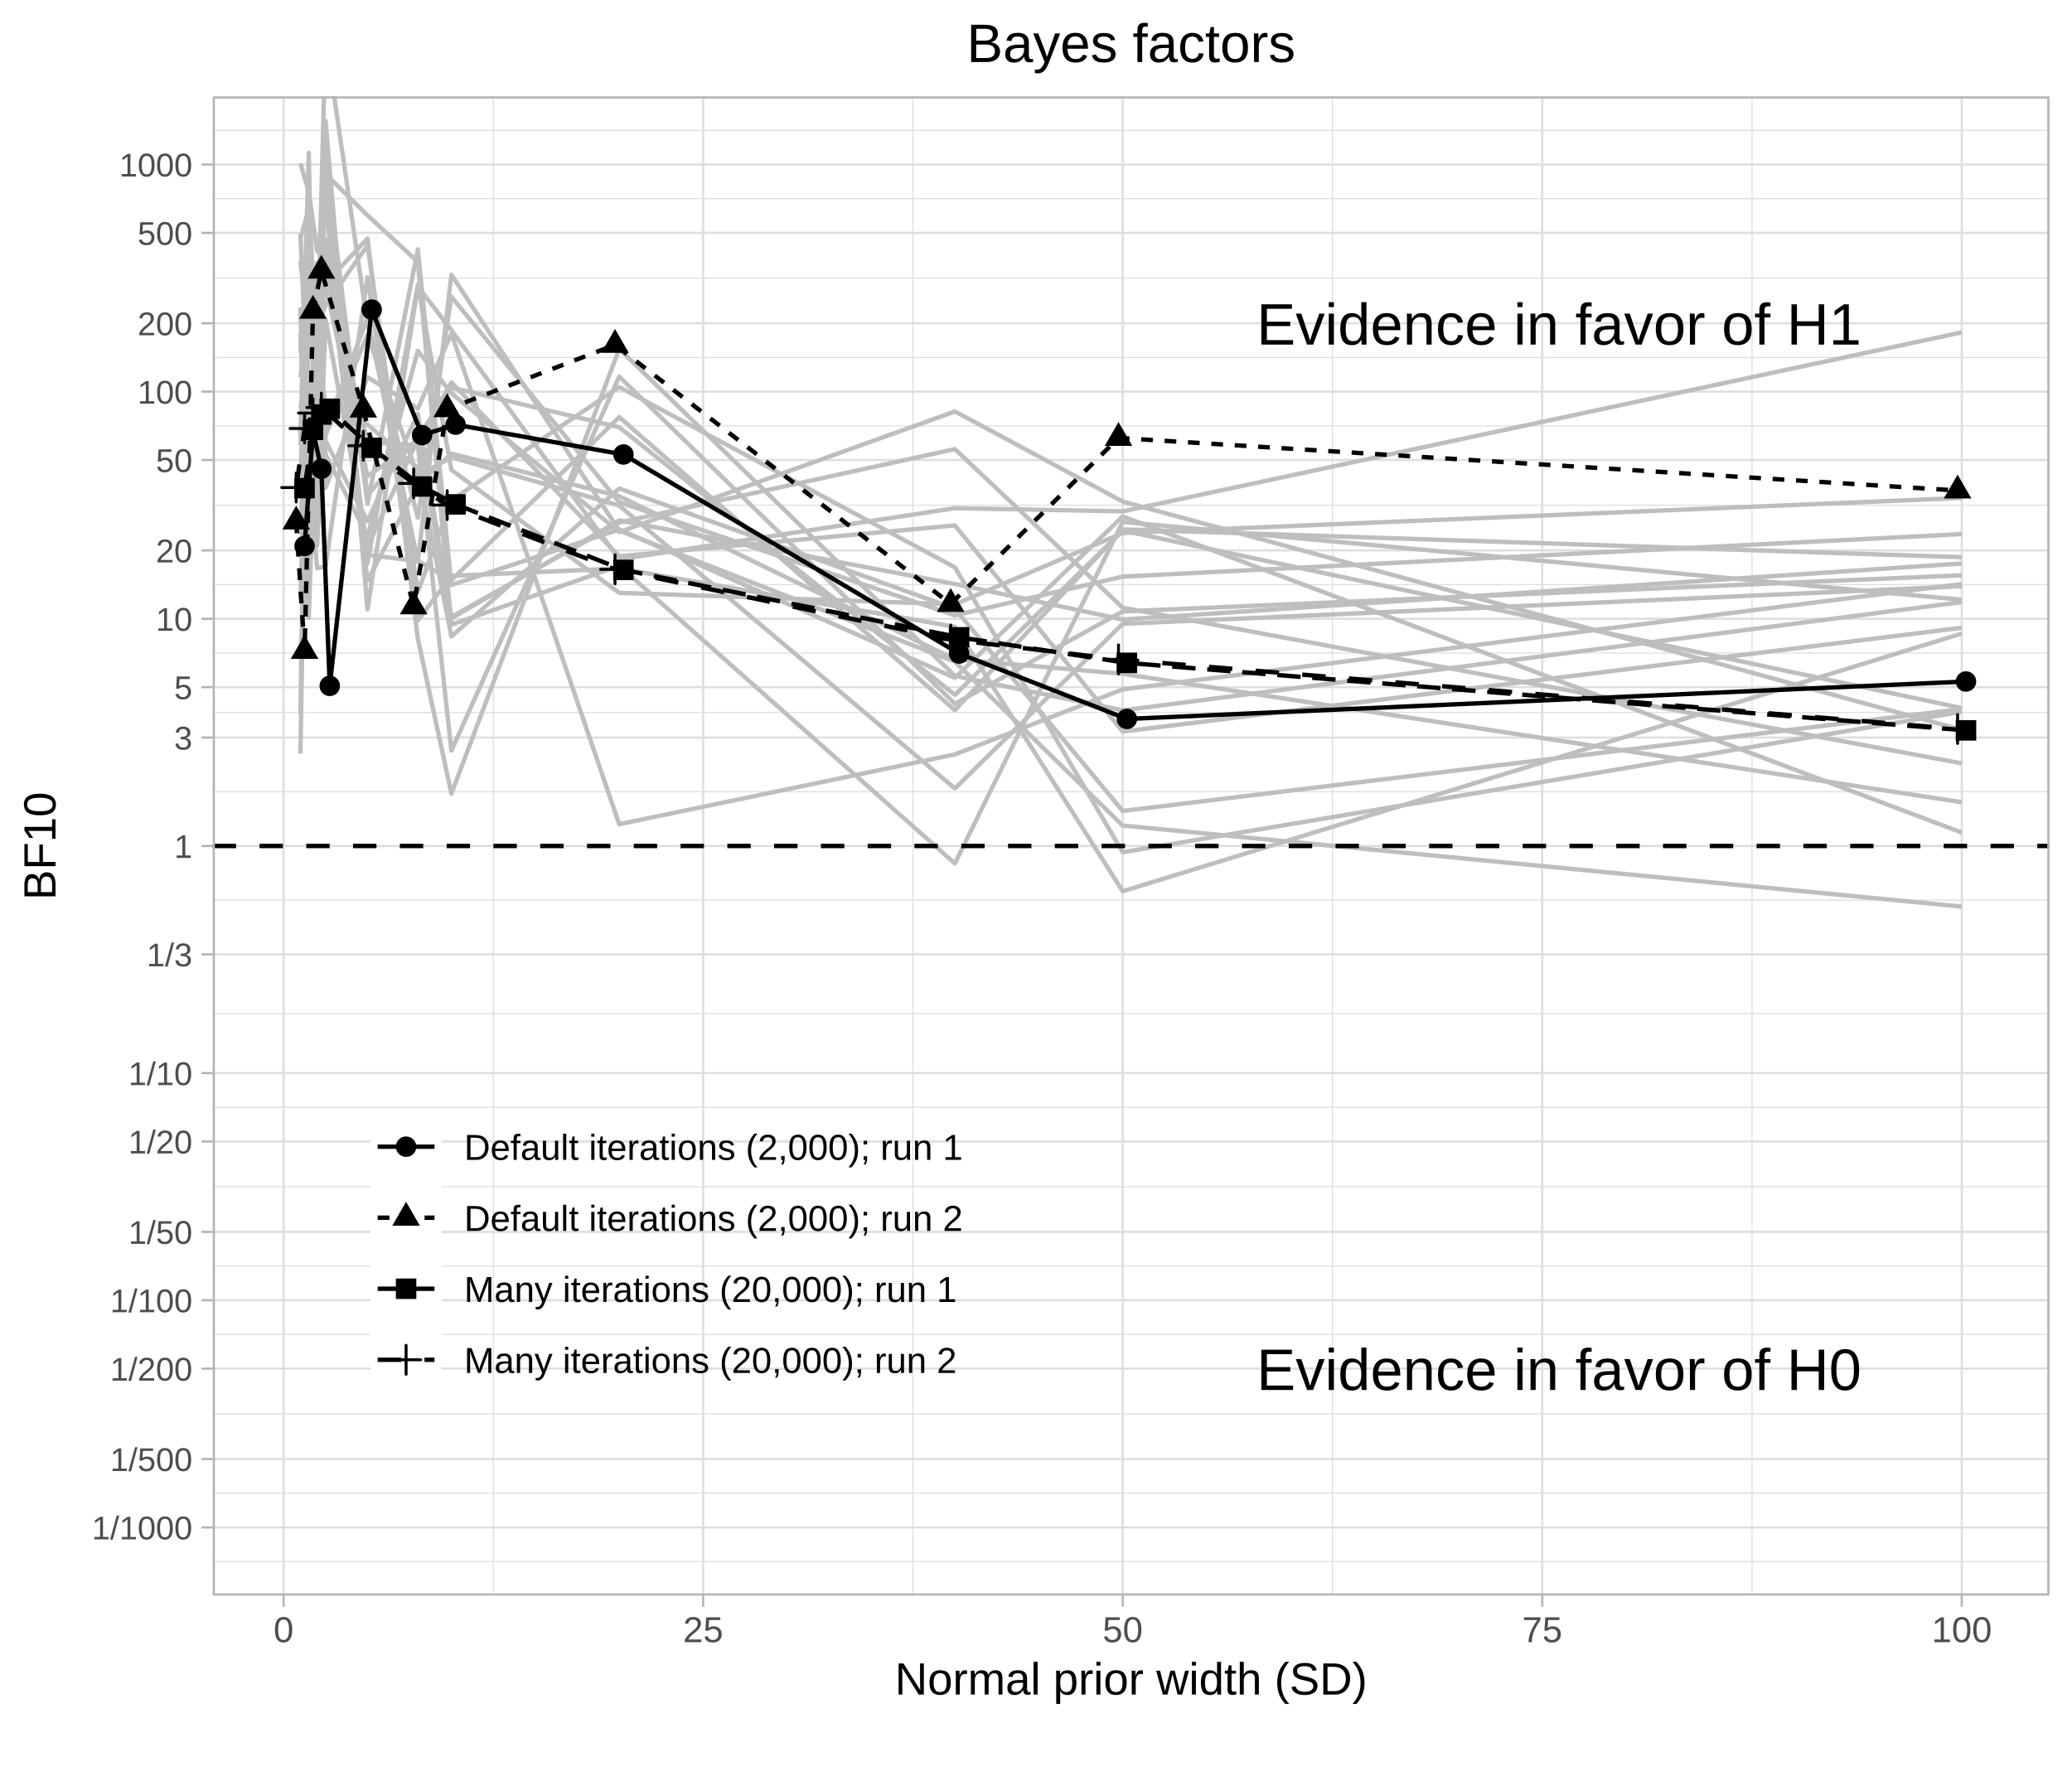
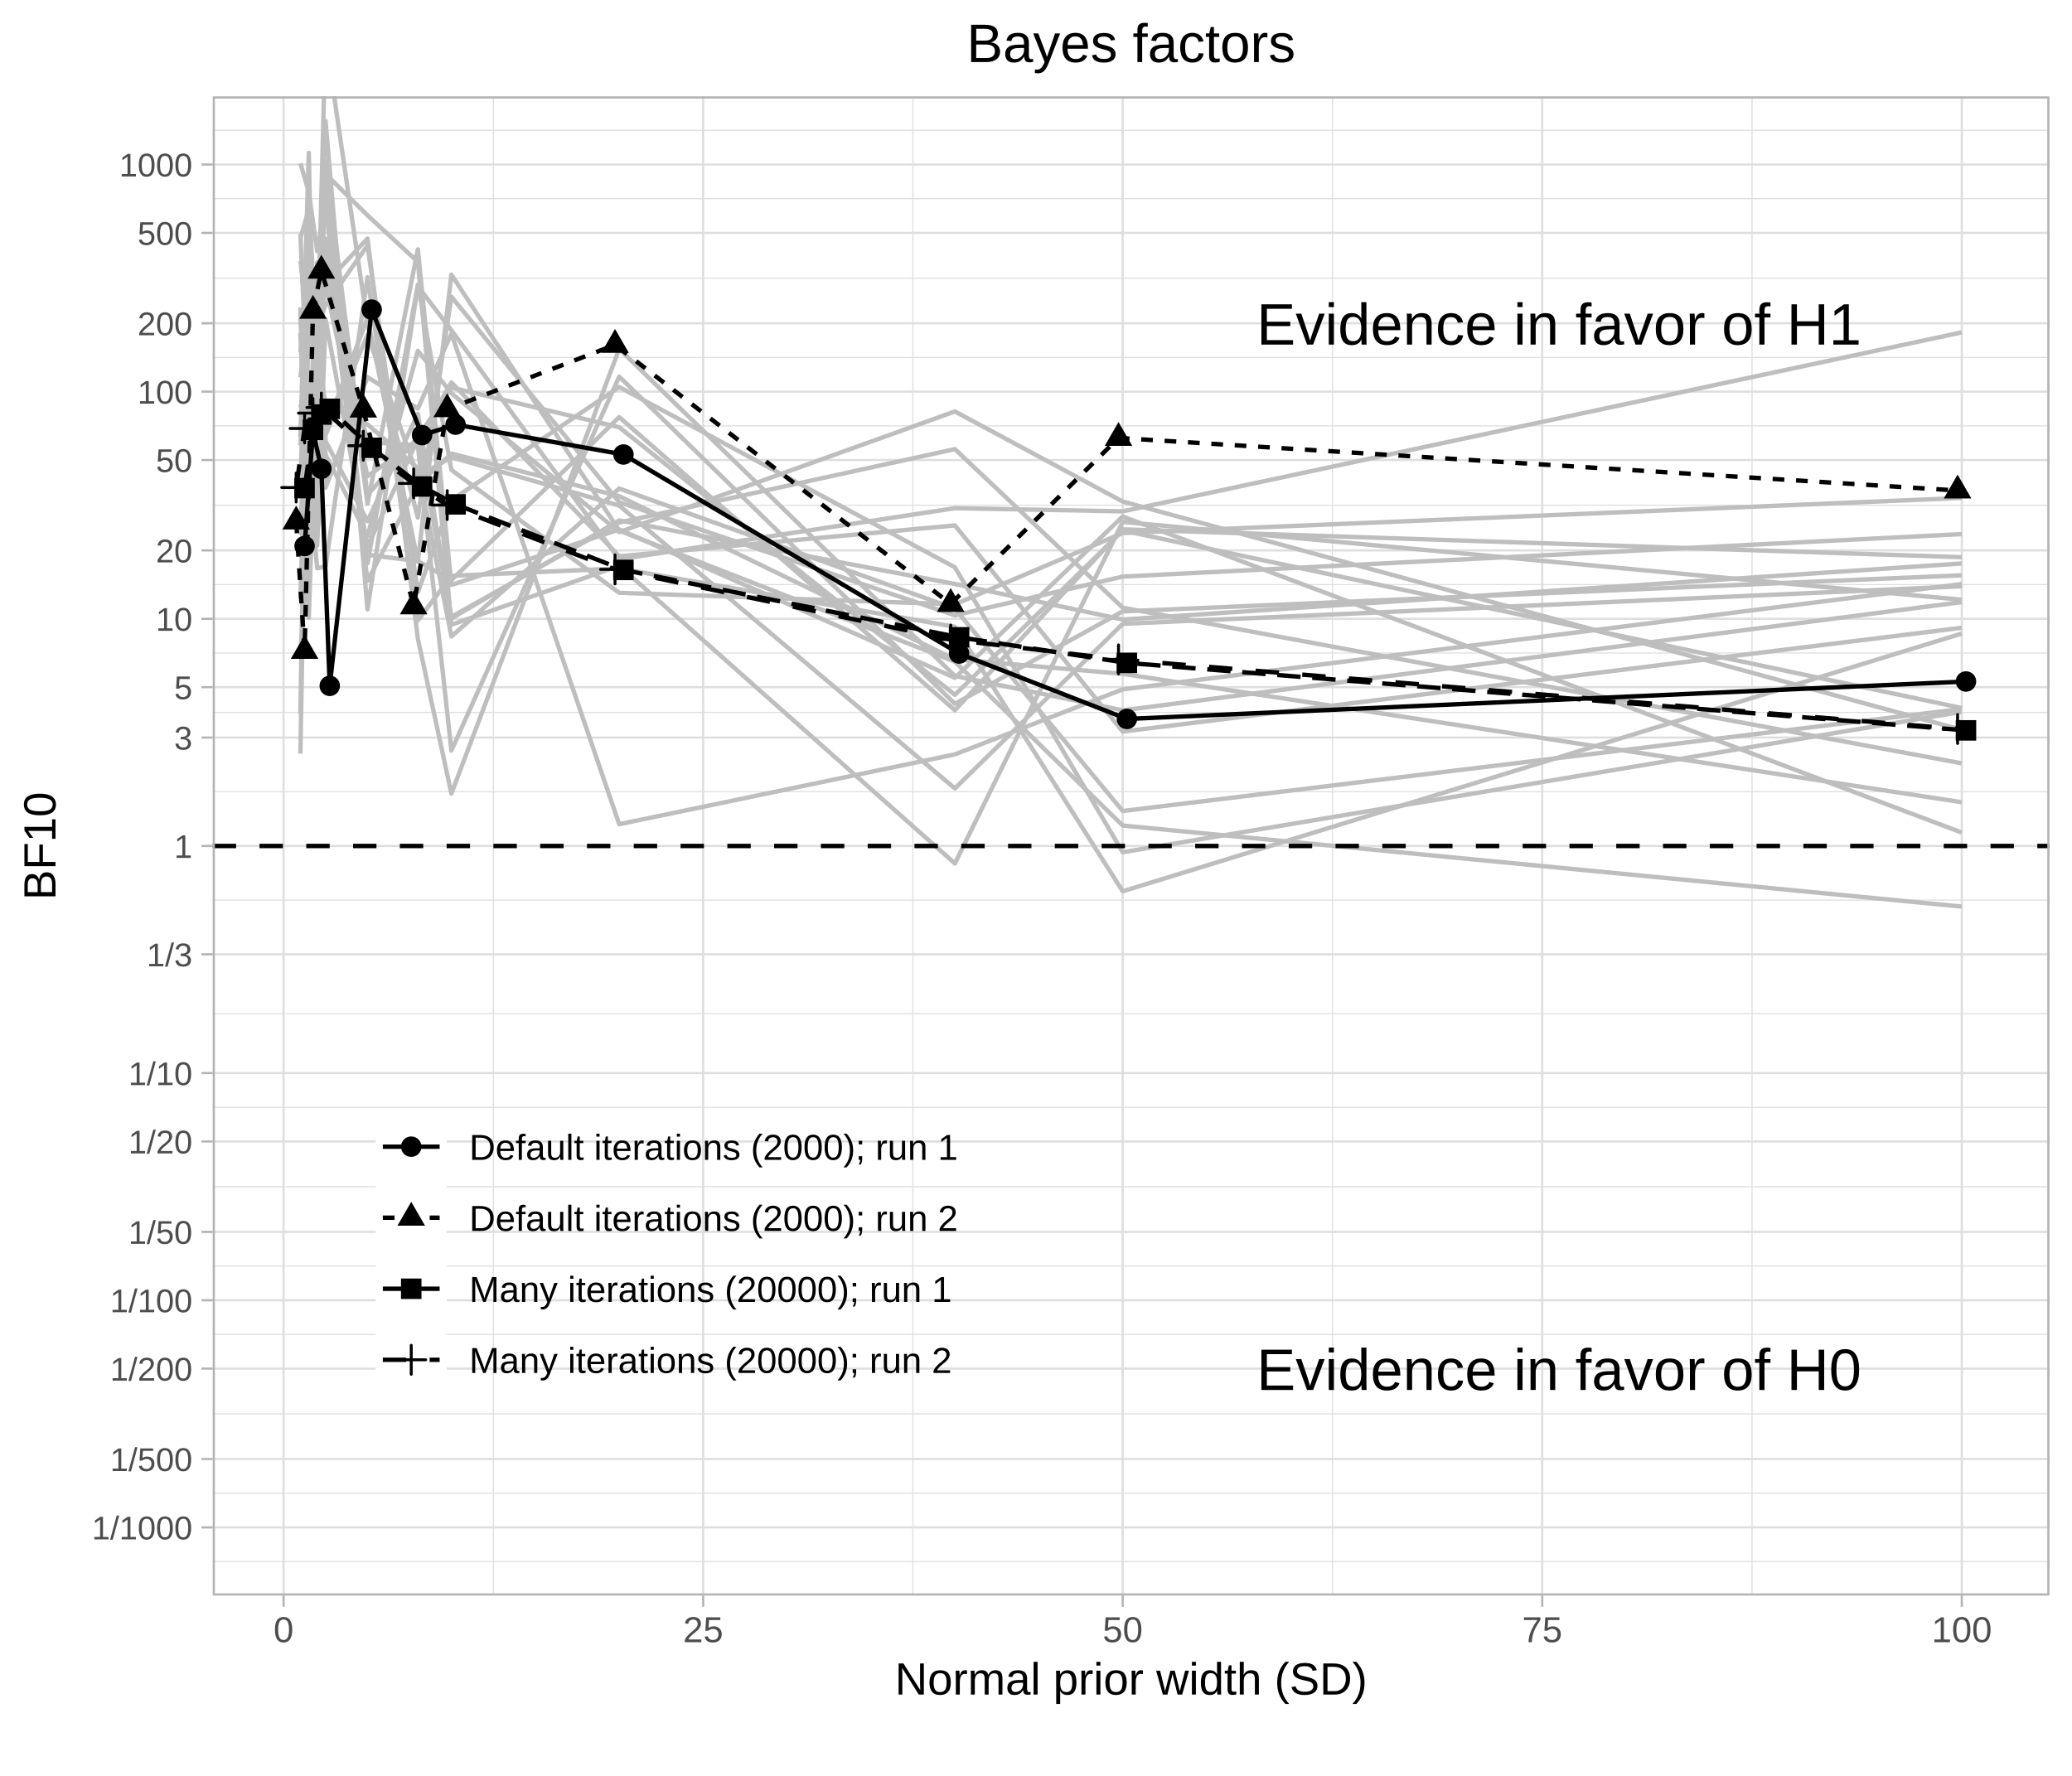
<svg xmlns="http://www.w3.org/2000/svg" class="svglite" width="504.00pt" height="432.00pt" viewBox="0 0 504.00 432.00">
  <defs>
    <style type="text/css">
    .svglite line, .svglite polyline, .svglite polygon, .svglite path, .svglite rect, .svglite circle {
      fill: none;
      stroke: #000000;
      stroke-linecap: round;
      stroke-linejoin: round;
      stroke-miterlimit: 10.00;
    }
  </style>
  </defs>
  <rect width="100%" height="100%" style="stroke: none; fill: #FFFFFF;" />
  <defs>
    <clipPath id="cpMC4wMHw1MDQuMDB8MC4wMHw0MzIuMDA=">
      <rect x="0.00" y="0.00" width="504.00" height="432.00" />
    </clipPath>
  </defs>
  <g clip-path="url(#cpMC4wMHw1MDQuMDB8MC4wMHw0MzIuMDA=)">
    <rect x="0.00" y="0.00" width="504.00" height="432.00" style="stroke-width: 1.07; stroke: #FFFFFF; fill: #FFFFFF;" />
  </g>
  <defs>
    <clipPath id="cpNTEuNzR8NDk4LjUyfDIzLjQ0fDM4OC4xMw==">
      <rect x="51.74" y="23.44" width="446.78" height="364.70" />
    </clipPath>
  </defs>
  <g clip-path="url(#cpNTEuNzR8NDk4LjUyfDIzLjQ0fDM4OC4xMw==)">
    <rect x="51.74" y="23.44" width="446.78" height="364.70" style="stroke-width: 1.07; stroke: none; fill: #FFFFFF;" />
    <polyline points="51.74,379.87 498.52,379.87 " style="stroke-width: 0.27; stroke: #DEDEDE; stroke-linecap: butt;" />
    <polyline points="51.74,363.24 498.52,363.24 " style="stroke-width: 0.27; stroke: #DEDEDE; stroke-linecap: butt;" />
    <polyline points="51.74,343.93 498.52,343.93 " style="stroke-width: 0.27; stroke: #DEDEDE; stroke-linecap: butt;" />
    <polyline points="51.74,324.62 498.52,324.62 " style="stroke-width: 0.27; stroke: #DEDEDE; stroke-linecap: butt;" />
    <polyline points="51.74,307.98 498.52,307.98 " style="stroke-width: 0.27; stroke: #DEDEDE; stroke-linecap: butt;" />
    <polyline points="51.74,288.67 498.52,288.67 " style="stroke-width: 0.27; stroke: #DEDEDE; stroke-linecap: butt;" />
    <polyline points="51.74,269.36 498.52,269.36 " style="stroke-width: 0.27; stroke: #DEDEDE; stroke-linecap: butt;" />
    <polyline points="51.74,246.60 498.52,246.60 " style="stroke-width: 0.27; stroke: #DEDEDE; stroke-linecap: butt;" />
    <polyline points="51.74,218.97 498.52,218.97 " style="stroke-width: 0.27; stroke: #DEDEDE; stroke-linecap: butt;" />
    <polyline points="51.74,192.60 498.52,192.60 " style="stroke-width: 0.27; stroke: #DEDEDE; stroke-linecap: butt;" />
    <polyline points="51.74,173.29 498.52,173.29 " style="stroke-width: 0.27; stroke: #DEDEDE; stroke-linecap: butt;" />
    <polyline points="51.74,158.85 498.52,158.85 " style="stroke-width: 0.27; stroke: #DEDEDE; stroke-linecap: butt;" />
    <polyline points="51.74,142.21 498.52,142.21 " style="stroke-width: 0.27; stroke: #DEDEDE; stroke-linecap: butt;" />
    <polyline points="51.74,122.90 498.52,122.90 " style="stroke-width: 0.27; stroke: #DEDEDE; stroke-linecap: butt;" />
    <polyline points="51.74,103.59 498.52,103.59 " style="stroke-width: 0.27; stroke: #DEDEDE; stroke-linecap: butt;" />
    <polyline points="51.74,86.96 498.52,86.96 " style="stroke-width: 0.27; stroke: #DEDEDE; stroke-linecap: butt;" />
    <polyline points="51.74,67.64 498.52,67.64 " style="stroke-width: 0.27; stroke: #DEDEDE; stroke-linecap: butt;" />
    <polyline points="51.74,48.33 498.52,48.33 " style="stroke-width: 0.27; stroke: #DEDEDE; stroke-linecap: butt;" />
    <polyline points="51.74,31.70 498.52,31.70 " style="stroke-width: 0.27; stroke: #DEDEDE; stroke-linecap: butt;" />
    <polyline points="120.01,388.13 120.01,23.44 " style="stroke-width: 0.27; stroke: #DEDEDE; stroke-linecap: butt;" />
    <polyline points="222.06,388.13 222.06,23.44 " style="stroke-width: 0.27; stroke: #DEDEDE; stroke-linecap: butt;" />
    <polyline points="324.11,388.13 324.11,23.44 " style="stroke-width: 0.27; stroke: #DEDEDE; stroke-linecap: butt;" />
    <polyline points="426.17,388.13 426.17,23.44 " style="stroke-width: 0.27; stroke: #DEDEDE; stroke-linecap: butt;" />
    <polyline points="51.74,371.56 498.52,371.56 " style="stroke-width: 0.53; stroke: #DEDEDE; stroke-linecap: butt;" />
    <polyline points="51.74,354.92 498.52,354.92 " style="stroke-width: 0.53; stroke: #DEDEDE; stroke-linecap: butt;" />
    <polyline points="51.74,332.93 498.52,332.93 " style="stroke-width: 0.53; stroke: #DEDEDE; stroke-linecap: butt;" />
    <polyline points="51.74,316.30 498.52,316.30 " style="stroke-width: 0.53; stroke: #DEDEDE; stroke-linecap: butt;" />
    <polyline points="51.74,299.67 498.52,299.67 " style="stroke-width: 0.53; stroke: #DEDEDE; stroke-linecap: butt;" />
    <polyline points="51.74,277.68 498.52,277.68 " style="stroke-width: 0.53; stroke: #DEDEDE; stroke-linecap: butt;" />
    <polyline points="51.74,261.04 498.52,261.04 " style="stroke-width: 0.53; stroke: #DEDEDE; stroke-linecap: butt;" />
    <polyline points="51.74,232.15 498.52,232.15 " style="stroke-width: 0.53; stroke: #DEDEDE; stroke-linecap: butt;" />
    <polyline points="51.74,205.79 498.52,205.79 " style="stroke-width: 0.53; stroke: #DEDEDE; stroke-linecap: butt;" />
    <polyline points="51.74,179.42 498.52,179.42 " style="stroke-width: 0.53; stroke: #DEDEDE; stroke-linecap: butt;" />
    <polyline points="51.74,167.16 498.52,167.16 " style="stroke-width: 0.53; stroke: #DEDEDE; stroke-linecap: butt;" />
    <polyline points="51.74,150.53 498.52,150.53 " style="stroke-width: 0.53; stroke: #DEDEDE; stroke-linecap: butt;" />
    <polyline points="51.74,133.89 498.52,133.89 " style="stroke-width: 0.53; stroke: #DEDEDE; stroke-linecap: butt;" />
    <polyline points="51.74,111.91 498.52,111.91 " style="stroke-width: 0.53; stroke: #DEDEDE; stroke-linecap: butt;" />
    <polyline points="51.74,95.27 498.52,95.27 " style="stroke-width: 0.53; stroke: #DEDEDE; stroke-linecap: butt;" />
    <polyline points="51.74,78.64 498.52,78.64 " style="stroke-width: 0.53; stroke: #DEDEDE; stroke-linecap: butt;" />
    <polyline points="51.74,56.65 498.52,56.65 " style="stroke-width: 0.53; stroke: #DEDEDE; stroke-linecap: butt;" />
    <polyline points="51.74,40.02 498.52,40.02 " style="stroke-width: 0.53; stroke: #DEDEDE; stroke-linecap: butt;" />
    <polyline points="68.98,388.13 68.98,23.44 " style="stroke-width: 0.53; stroke: #DEDEDE; stroke-linecap: butt;" />
    <polyline points="171.04,388.13 171.04,23.44 " style="stroke-width: 0.53; stroke: #DEDEDE; stroke-linecap: butt;" />
    <polyline points="273.09,388.13 273.09,23.44 " style="stroke-width: 0.53; stroke: #DEDEDE; stroke-linecap: butt;" />
    <polyline points="375.14,388.13 375.14,23.44 " style="stroke-width: 0.53; stroke: #DEDEDE; stroke-linecap: butt;" />
    <polyline points="477.19,388.13 477.19,23.44 " style="stroke-width: 0.53; stroke: #DEDEDE; stroke-linecap: butt;" />
    <polyline points="73.07,57.96 75.11,50.93 77.15,89.68 79.19,65.16 89.39,107.55 101.64,108.34 109.80,182.59 150.62,91.62 232.27,171.20 273.09,148.73 477.19,139.94 " style="stroke-width: 1.07; stroke: #BEBEBE; stroke-linecap: butt;" />
    <polyline points="73.07,158.66 75.11,131.28 77.15,104.22 79.19,58.07 89.39,141.27 101.64,117.91 109.80,110.35 150.62,120.70 232.27,160.37 273.09,163.92 477.19,195.15 " style="stroke-width: 1.07; stroke: #BEBEBE; stroke-linecap: butt;" />
    <polyline points="73.07,74.79 75.11,150.24 77.15,90.43 79.19,105.80 89.39,81.47 101.64,115.88 109.80,111.23 150.62,122.99 232.27,191.79 273.09,151.75 477.19,142.61 " style="stroke-width: 1.07; stroke: #BEBEBE; stroke-linecap: butt;" />
    <polyline points="73.07,39.72 75.11,46.72 77.15,61.11 79.19,50.07 89.39,137.02 101.64,69.22 109.80,114.32 150.62,144.21 232.27,147.01 273.09,129.67 477.19,121.13 " style="stroke-width: 1.07; stroke: #BEBEBE; stroke-linecap: butt;" />
    <polyline points="73.07,77.66 75.11,93.03 77.15,105.63 79.19,39.03 89.39,120.42 101.64,106.39 109.80,94.28 150.62,103.94 232.27,169.02 273.09,129.06 477.19,172.24 " style="stroke-width: 1.07; stroke: #BEBEBE; stroke-linecap: butt;" />
    <polyline points="73.07,91.79 75.11,76.65 77.15,84.31 79.19,68.91 89.39,58.03 101.64,155.37 109.80,193.06 150.62,84.89 232.27,164.43 273.09,172.80 477.19,146.46 " style="stroke-width: 1.07; stroke: #BEBEBE; stroke-linecap: butt;" />
    <polyline points="73.07,118.96 75.11,46.10 77.15,130.55 79.19,104.37 89.39,77.36 101.64,136.65 109.80,66.83 150.62,129.07 232.27,160.97 273.09,200.82 477.19,220.54 " style="stroke-width: 1.07; stroke: #BEBEBE; stroke-linecap: butt;" />
    <polyline points="73.07,56.91 75.11,103.31 77.15,85.09 79.19,98.36 89.39,103.25 101.64,113.89 109.80,154.82 150.62,118.83 232.27,148.06 273.09,197.28 477.19,172.46 " style="stroke-width: 1.07; stroke: #BEBEBE; stroke-linecap: butt;" />
    <polyline points="73.07,120.88 75.11,109.69 77.15,64.96 79.19,107.30 89.39,126.76 101.64,100.67 109.80,150.42 150.62,126.60 232.27,142.06 273.09,150.71 477.19,137.07 " style="stroke-width: 1.07; stroke: #BEBEBE; stroke-linecap: butt;" />
    <polyline points="73.07,108.36 75.11,77.53 77.15,78.01 79.19,118.65 89.39,91.75 101.64,99.37 109.80,81.17 150.62,200.50 232.27,183.51 273.09,167.69 477.19,142.06 " style="stroke-width: 1.07; stroke: #BEBEBE; stroke-linecap: butt;" />
    <polyline points="73.07,85.80 75.11,63.12 77.15,80.67 79.19,46.79 89.39,122.53 101.64,60.65 109.80,142.29 150.62,128.80 232.27,164.88 273.09,125.64 477.19,202.53 " style="stroke-width: 1.07; stroke: #BEBEBE; stroke-linecap: butt;" />
    <polyline points="73.07,98.38 75.11,107.67 77.15,74.56 79.19,110.60 89.39,130.41 101.64,85.34 109.80,95.66 150.62,129.43 232.27,100.09 273.09,122.01 477.19,177.54 " style="stroke-width: 1.07; stroke: #BEBEBE; stroke-linecap: butt;" />
    <polyline points="73.07,63.50 75.11,80.98 77.15,78.15 79.19,59.98 89.39,134.98 101.64,136.49 109.80,141.12 150.62,101.47 232.27,172.77 273.09,128.76 477.19,135.54 " style="stroke-width: 1.07; stroke: #BEBEBE; stroke-linecap: butt;" />
    <polyline points="73.07,173.66 75.11,48.97 77.15,85.69 79.19,9.14 89.39,78.91 101.64,125.91 109.80,72.18 150.62,122.16 232.27,149.68 273.09,140.26 477.19,129.92 " style="stroke-width: 1.07; stroke: #BEBEBE; stroke-linecap: butt;" />
    <polyline points="73.07,81.01 75.11,132.85 77.15,63.86 79.19,69.47 89.39,115.83 101.64,107.32 109.80,93.04 150.62,135.31 232.27,127.81 273.09,177.96 477.19,152.71 " style="stroke-width: 1.07; stroke: #BEBEBE; stroke-linecap: butt;" />
    <polyline points="73.07,130.05 75.11,78.04 77.15,83.44 79.19,42.32 89.39,52.38 101.64,63.70 109.80,151.97 150.62,137.63 232.27,210.05 273.09,126.96 477.19,145.90 " style="stroke-width: 1.07; stroke: #BEBEBE; stroke-linecap: butt;" />
    <polyline points="73.07,183.34 75.11,69.58 77.15,79.08 79.19,29.43 89.39,148.22 101.64,69.66 109.80,80.33 150.62,136.05 232.27,123.62 273.09,124.39 477.19,80.85 " style="stroke-width: 1.07; stroke: #BEBEBE; stroke-linecap: butt;" />
    <polyline points="73.07,145.57 75.11,78.67 77.15,79.93 79.19,74.18 89.39,59.71 101.64,144.03 109.80,121.68 150.62,94.15 232.27,138.00 273.09,207.31 477.19,173.14 " style="stroke-width: 1.07; stroke: #BEBEBE; stroke-linecap: butt;" />
    <polyline points="73.07,106.33 75.11,37.19 77.15,132.73 79.19,77.69 89.39,132.90 101.64,106.90 109.80,150.06 150.62,127.10 232.27,109.25 273.09,147.83 477.19,185.69 " style="stroke-width: 1.07; stroke: #BEBEBE; stroke-linecap: butt;" />
    <polyline points="73.07,104.13 75.11,115.93 77.15,138.23 79.19,137.78 89.39,67.45 101.64,150.92 109.80,140.08 150.62,138.28 232.27,152.47 273.09,216.81 477.19,154.11 " style="stroke-width: 1.07; stroke: #BEBEBE; stroke-linecap: butt;" />
    <polygon points="71.60,121.23 76.57,121.23 76.57,116.26 71.60,116.26 " style="stroke-width: 0.71; stroke: none; fill: #000000;" />
    <polygon points="73.64,107.06 78.62,107.06 78.62,102.08 73.64,102.08 " style="stroke-width: 0.71; stroke: none; fill: #000000;" />
    <polygon points="75.68,103.33 80.66,103.33 80.66,98.35 75.68,98.35 " style="stroke-width: 0.71; stroke: none; fill: #000000;" />
    <polygon points="77.72,101.94 82.70,101.94 82.70,96.96 77.72,96.96 " style="stroke-width: 0.71; stroke: none; fill: #000000;" />
    <polygon points="87.93,111.42 92.90,111.42 92.90,106.45 87.93,106.45 " style="stroke-width: 0.71; stroke: none; fill: #000000;" />
    <polygon points="100.17,120.83 105.15,120.83 105.15,115.86 100.17,115.86 " style="stroke-width: 0.71; stroke: none; fill: #000000;" />
    <polygon points="108.34,125.18 113.31,125.18 113.31,120.21 108.34,120.21 " style="stroke-width: 0.71; stroke: none; fill: #000000;" />
    <polygon points="149.16,141.13 154.13,141.13 154.13,136.15 149.16,136.15 " style="stroke-width: 0.71; stroke: none; fill: #000000;" />
    <polygon points="230.80,157.52 235.78,157.52 235.78,152.54 230.80,152.54 " style="stroke-width: 0.71; stroke: none; fill: #000000;" />
    <polygon points="271.62,163.74 276.60,163.74 276.60,158.76 271.62,158.76 " style="stroke-width: 0.71; stroke: none; fill: #000000;" />
    <polygon points="475.72,180.16 480.70,180.16 480.70,175.18 475.72,175.18 " style="stroke-width: 0.71; stroke: none; fill: #000000;" />
    <line x1="68.53" y1="118.60" x2="75.56" y2="118.60" style="stroke-width: 0.71;" />
    <line x1="72.04" y1="122.12" x2="72.04" y2="115.08" style="stroke-width: 0.71;" />
    <line x1="70.57" y1="104.23" x2="77.60" y2="104.23" style="stroke-width: 0.71;" />
    <line x1="74.09" y1="107.75" x2="74.09" y2="100.71" style="stroke-width: 0.71;" />
    <line x1="72.61" y1="100.49" x2="79.65" y2="100.49" style="stroke-width: 0.71;" />
    <line x1="76.13" y1="104.01" x2="76.13" y2="96.97" style="stroke-width: 0.71;" />
    <line x1="74.65" y1="99.13" x2="81.69" y2="99.13" style="stroke-width: 0.71;" />
    <line x1="78.17" y1="102.65" x2="78.17" y2="95.61" style="stroke-width: 0.71;" />
    <line x1="84.85" y1="108.43" x2="91.89" y2="108.43" style="stroke-width: 0.71;" />
    <line x1="88.37" y1="111.95" x2="88.37" y2="104.91" style="stroke-width: 0.71;" />
    <line x1="97.10" y1="117.59" x2="104.14" y2="117.59" style="stroke-width: 0.71;" />
    <line x1="100.62" y1="121.11" x2="100.62" y2="114.07" style="stroke-width: 0.71;" />
    <line x1="105.26" y1="122.86" x2="112.30" y2="122.86" style="stroke-width: 0.71;" />
    <line x1="108.78" y1="126.38" x2="108.78" y2="119.35" style="stroke-width: 0.71;" />
    <line x1="146.09" y1="138.51" x2="153.12" y2="138.51" style="stroke-width: 0.71;" />
    <line x1="149.60" y1="142.03" x2="149.60" y2="134.99" style="stroke-width: 0.71;" />
    <line x1="227.73" y1="155.57" x2="234.76" y2="155.57" style="stroke-width: 0.71;" />
    <line x1="231.25" y1="159.09" x2="231.25" y2="152.05" style="stroke-width: 0.71;" />
    <line x1="268.55" y1="160.40" x2="275.59" y2="160.40" style="stroke-width: 0.71;" />
    <line x1="272.07" y1="163.92" x2="272.07" y2="156.88" style="stroke-width: 0.71;" />
    <line x1="472.65" y1="177.33" x2="479.69" y2="177.33" style="stroke-width: 0.71;" />
    <line x1="476.17" y1="180.85" x2="476.17" y2="173.81" style="stroke-width: 0.71;" />
    <circle cx="74.09" cy="132.83" r="2.49" style="stroke-width: 0.71; stroke: none; fill: #000000;" />
    <circle cx="76.13" cy="104.87" r="2.49" style="stroke-width: 0.71; stroke: none; fill: #000000;" />
    <circle cx="78.17" cy="114.04" r="2.49" style="stroke-width: 0.71; stroke: none; fill: #000000;" />
    <circle cx="80.21" cy="166.84" r="2.49" style="stroke-width: 0.71; stroke: none; fill: #000000;" />
    <circle cx="90.41" cy="75.32" r="2.49" style="stroke-width: 0.71; stroke: none; fill: #000000;" />
    <circle cx="102.66" cy="105.85" r="2.49" style="stroke-width: 0.71; stroke: none; fill: #000000;" />
    <circle cx="110.82" cy="103.30" r="2.49" style="stroke-width: 0.71; stroke: none; fill: #000000;" />
    <circle cx="151.65" cy="110.56" r="2.49" style="stroke-width: 0.71; stroke: none; fill: #000000;" />
    <circle cx="233.29" cy="158.98" r="2.49" style="stroke-width: 0.71; stroke: none; fill: #000000;" />
    <circle cx="274.11" cy="174.89" r="2.49" style="stroke-width: 0.71; stroke: none; fill: #000000;" />
    <circle cx="478.21" cy="165.78" r="2.49" style="stroke-width: 0.71; stroke: none; fill: #000000;" />
    <polygon points="72.04,123.00 75.40,128.80 68.69,128.80 " style="stroke-width: 0.71; stroke: none; fill: #000000;" />
    <polygon points="74.09,154.47 77.44,160.27 70.73,160.27 " style="stroke-width: 0.71; stroke: none; fill: #000000;" />
    <polygon points="76.13,71.74 79.48,77.54 72.78,77.54 " style="stroke-width: 0.71; stroke: none; fill: #000000;" />
    <polygon points="78.17,61.99 81.52,67.79 74.82,67.79 " style="stroke-width: 0.71; stroke: none; fill: #000000;" />
    <polygon points="88.37,95.76 91.72,101.56 85.02,101.56 " style="stroke-width: 0.71; stroke: none; fill: #000000;" />
    <polygon points="100.62,143.63 103.97,149.44 97.27,149.44 " style="stroke-width: 0.71; stroke: none; fill: #000000;" />
    <polygon points="108.78,95.68 112.13,101.48 105.43,101.48 " style="stroke-width: 0.71; stroke: none; fill: #000000;" />
    <polygon points="149.60,80.02 152.96,85.83 146.25,85.83 " style="stroke-width: 0.71; stroke: none; fill: #000000;" />
    <polygon points="231.25,143.05 234.60,148.86 227.89,148.86 " style="stroke-width: 0.71; stroke: none; fill: #000000;" />
    <polygon points="272.07,102.66 275.42,108.46 268.72,108.46 " style="stroke-width: 0.71; stroke: none; fill: #000000;" />
    <polygon points="476.17,115.45 479.52,121.25 472.82,121.25 " style="stroke-width: 0.71; stroke: none; fill: #000000;" />
    <polyline points="74.09,132.83 76.13,104.87 78.17,114.04 80.21,166.84 90.41,75.32 102.66,105.85 110.82,103.30 151.65,110.56 233.29,158.98 274.11,174.89 478.21,165.78 " style="stroke-width: 1.07; stroke-linecap: butt;" />
    <polyline points="72.04,126.87 74.09,158.34 76.13,75.61 78.17,65.86 88.37,99.63 100.62,147.50 108.78,99.55 149.60,83.89 231.25,146.92 272.07,106.53 476.17,119.32 " style="stroke-width: 1.07; stroke-dasharray: 2.85,2.85; stroke-linecap: butt;" />
    <polyline points="74.09,118.74 76.13,104.57 78.17,100.84 80.21,99.45 90.41,108.94 102.66,118.35 110.82,122.69 151.65,138.64 233.29,155.03 274.11,161.25 478.21,177.67 " style="stroke-width: 1.07; stroke-dasharray: 5.69,2.85; stroke-linecap: butt;" />
    <polyline points="72.04,118.60 74.09,104.23 76.13,100.49 78.17,99.13 88.37,108.43 100.62,117.59 108.78,122.86 149.60,138.51 231.25,155.57 272.07,160.40 476.17,177.33 " style="stroke-width: 1.07; stroke-dasharray: 5.69,5.69; stroke-linecap: butt;" />
    <line x1="51.74" y1="205.79" x2="498.52" y2="205.79" style="stroke-width: 1.07; stroke-dasharray: 5.69,5.69; stroke-linecap: butt;" />
    <text x="379.22" y="83.82" text-anchor="middle" style="font-size: 14.23px; font-family: Arimo;" textLength="165.89px" lengthAdjust="spacingAndGlyphs">Evidence in favor of H1</text>
    <text x="379.22" y="338.12" text-anchor="middle" style="font-size: 14.23px; font-family: Arimo;" textLength="165.89px" lengthAdjust="spacingAndGlyphs">Evidence in favor of H0</text>
    <rect x="51.74" y="23.44" width="446.78" height="364.70" style="stroke-width: 1.07; stroke: #B3B3B3;" />
  </g>
  <g clip-path="url(#cpMC4wMHw1MDQuMDB8MC4wMHw0MzIuMDA=)">
    <text x="46.80" y="374.47" text-anchor="end" style="font-size: 8.00px; fill: #4D4D4D; font-family: Arimo;" textLength="28.14px" lengthAdjust="spacingAndGlyphs">1/1000</text>
    <text x="46.80" y="357.84" text-anchor="end" style="font-size: 8.00px; fill: #4D4D4D; font-family: Arimo;" textLength="23.05px" lengthAdjust="spacingAndGlyphs">1/500</text>
    <text x="46.80" y="335.85" text-anchor="end" style="font-size: 8.00px; fill: #4D4D4D; font-family: Arimo;" textLength="23.05px" lengthAdjust="spacingAndGlyphs">1/200</text>
    <text x="46.80" y="319.22" text-anchor="end" style="font-size: 8.00px; fill: #4D4D4D; font-family: Arimo;" textLength="23.05px" lengthAdjust="spacingAndGlyphs">1/100</text>
    <text x="46.80" y="302.58" text-anchor="end" style="font-size: 8.00px; fill: #4D4D4D; font-family: Arimo;" textLength="17.96px" lengthAdjust="spacingAndGlyphs">1/50</text>
    <text x="46.80" y="280.59" text-anchor="end" style="font-size: 8.00px; fill: #4D4D4D; font-family: Arimo;" textLength="17.96px" lengthAdjust="spacingAndGlyphs">1/20</text>
    <text x="46.80" y="263.96" text-anchor="end" style="font-size: 8.00px; fill: #4D4D4D; font-family: Arimo;" textLength="17.96px" lengthAdjust="spacingAndGlyphs">1/10</text>
    <text x="46.80" y="235.07" text-anchor="end" style="font-size: 8.00px; fill: #4D4D4D; font-family: Arimo;" textLength="12.87px" lengthAdjust="spacingAndGlyphs">1/3</text>
    <text x="46.80" y="208.70" text-anchor="end" style="font-size: 8.00px; fill: #4D4D4D; font-family: Arimo;" textLength="5.09px" lengthAdjust="spacingAndGlyphs">1</text>
    <text x="46.80" y="182.34" text-anchor="end" style="font-size: 8.00px; fill: #4D4D4D; font-family: Arimo;" textLength="5.09px" lengthAdjust="spacingAndGlyphs">3</text>
    <text x="46.80" y="170.08" text-anchor="end" style="font-size: 8.00px; fill: #4D4D4D; font-family: Arimo;" textLength="5.09px" lengthAdjust="spacingAndGlyphs">5</text>
    <text x="46.80" y="153.44" text-anchor="end" style="font-size: 8.00px; fill: #4D4D4D; font-family: Arimo;" textLength="10.18px" lengthAdjust="spacingAndGlyphs">10</text>
    <text x="46.80" y="136.81" text-anchor="end" style="font-size: 8.00px; fill: #4D4D4D; font-family: Arimo;" textLength="10.18px" lengthAdjust="spacingAndGlyphs">20</text>
    <text x="46.80" y="114.82" text-anchor="end" style="font-size: 8.00px; fill: #4D4D4D; font-family: Arimo;" textLength="10.18px" lengthAdjust="spacingAndGlyphs">50</text>
    <text x="46.80" y="98.19" text-anchor="end" style="font-size: 8.00px; fill: #4D4D4D; font-family: Arimo;" textLength="15.27px" lengthAdjust="spacingAndGlyphs">100</text>
    <text x="46.80" y="81.55" text-anchor="end" style="font-size: 8.00px; fill: #4D4D4D; font-family: Arimo;" textLength="15.27px" lengthAdjust="spacingAndGlyphs">200</text>
    <text x="46.80" y="59.57" text-anchor="end" style="font-size: 8.00px; fill: #4D4D4D; font-family: Arimo;" textLength="15.27px" lengthAdjust="spacingAndGlyphs">500</text>
    <text x="46.80" y="42.93" text-anchor="end" style="font-size: 8.00px; fill: #4D4D4D; font-family: Arimo;" textLength="20.36px" lengthAdjust="spacingAndGlyphs">1000</text>
    <polyline points="49.00,371.56 51.74,371.56 " style="stroke-width: 0.53; stroke: #B3B3B3; stroke-linecap: butt;" />
    <polyline points="49.00,354.92 51.74,354.92 " style="stroke-width: 0.53; stroke: #B3B3B3; stroke-linecap: butt;" />
    <polyline points="49.00,332.93 51.74,332.93 " style="stroke-width: 0.53; stroke: #B3B3B3; stroke-linecap: butt;" />
    <polyline points="49.00,316.30 51.74,316.30 " style="stroke-width: 0.53; stroke: #B3B3B3; stroke-linecap: butt;" />
    <polyline points="49.00,299.67 51.74,299.67 " style="stroke-width: 0.53; stroke: #B3B3B3; stroke-linecap: butt;" />
    <polyline points="49.00,277.68 51.74,277.68 " style="stroke-width: 0.53; stroke: #B3B3B3; stroke-linecap: butt;" />
    <polyline points="49.00,261.04 51.74,261.04 " style="stroke-width: 0.53; stroke: #B3B3B3; stroke-linecap: butt;" />
    <polyline points="49.00,232.15 51.74,232.15 " style="stroke-width: 0.53; stroke: #B3B3B3; stroke-linecap: butt;" />
    <polyline points="49.00,205.79 51.74,205.79 " style="stroke-width: 0.53; stroke: #B3B3B3; stroke-linecap: butt;" />
    <polyline points="49.00,179.42 51.74,179.42 " style="stroke-width: 0.53; stroke: #B3B3B3; stroke-linecap: butt;" />
    <polyline points="49.00,167.16 51.74,167.16 " style="stroke-width: 0.53; stroke: #B3B3B3; stroke-linecap: butt;" />
    <polyline points="49.00,150.53 51.74,150.53 " style="stroke-width: 0.53; stroke: #B3B3B3; stroke-linecap: butt;" />
    <polyline points="49.00,133.89 51.74,133.89 " style="stroke-width: 0.53; stroke: #B3B3B3; stroke-linecap: butt;" />
    <polyline points="49.00,111.91 51.74,111.91 " style="stroke-width: 0.53; stroke: #B3B3B3; stroke-linecap: butt;" />
    <polyline points="49.00,95.27 51.74,95.27 " style="stroke-width: 0.53; stroke: #B3B3B3; stroke-linecap: butt;" />
    <polyline points="49.00,78.64 51.74,78.64 " style="stroke-width: 0.53; stroke: #B3B3B3; stroke-linecap: butt;" />
    <polyline points="49.00,56.65 51.74,56.65 " style="stroke-width: 0.53; stroke: #B3B3B3; stroke-linecap: butt;" />
    <polyline points="49.00,40.02 51.74,40.02 " style="stroke-width: 0.53; stroke: #B3B3B3; stroke-linecap: butt;" />
    <polyline points="68.98,390.87 68.98,388.13 " style="stroke-width: 0.53; stroke: #B3B3B3; stroke-linecap: butt;" />
    <polyline points="171.04,390.87 171.04,388.13 " style="stroke-width: 0.53; stroke: #B3B3B3; stroke-linecap: butt;" />
    <polyline points="273.09,390.87 273.09,388.13 " style="stroke-width: 0.53; stroke: #B3B3B3; stroke-linecap: butt;" />
    <polyline points="375.14,390.87 375.14,388.13 " style="stroke-width: 0.53; stroke: #B3B3B3; stroke-linecap: butt;" />
    <polyline points="477.19,390.87 477.19,388.13 " style="stroke-width: 0.53; stroke: #B3B3B3; stroke-linecap: butt;" />
    <text x="68.98" y="399.48" text-anchor="middle" style="font-size: 8.80px; fill: #4D4D4D; font-family: Arimo;" textLength="5.59px" lengthAdjust="spacingAndGlyphs">0</text>
    <text x="171.04" y="399.48" text-anchor="middle" style="font-size: 8.80px; fill: #4D4D4D; font-family: Arimo;" textLength="11.19px" lengthAdjust="spacingAndGlyphs">25</text>
    <text x="273.09" y="399.48" text-anchor="middle" style="font-size: 8.80px; fill: #4D4D4D; font-family: Arimo;" textLength="11.19px" lengthAdjust="spacingAndGlyphs">50</text>
    <text x="375.14" y="399.48" text-anchor="middle" style="font-size: 8.80px; fill: #4D4D4D; font-family: Arimo;" textLength="11.19px" lengthAdjust="spacingAndGlyphs">75</text>
    <text x="477.19" y="399.48" text-anchor="middle" style="font-size: 8.80px; fill: #4D4D4D; font-family: Arimo;" textLength="16.78px" lengthAdjust="spacingAndGlyphs">100</text>
    <text x="275.13" y="412.22" text-anchor="middle" style="font-size: 11.00px; font-family: Arimo;" textLength="130.49px" lengthAdjust="spacingAndGlyphs">Normal prior width (SD)</text>
    <text x="275.13" y="424.10" text-anchor="middle" style="font-size: 11.00px; font-family: Arimo;" textLength="0.00px" lengthAdjust="spacingAndGlyphs" />
    <text transform="translate(13.50,205.79) rotate(-90)" text-anchor="middle" style="font-size: 11.00px; font-family: Arimo;" textLength="27.87px" lengthAdjust="spacingAndGlyphs">BF10</text>
-     <rect x="90.14" y="270.30" width="17.28" height="17.28" style="stroke-width: 1.07; stroke: none; fill: #FFFFFF;" />
-     <circle cx="98.78" cy="278.94" r="2.49" style="stroke-width: 0.71; stroke: none; fill: #000000;" />
-     <line x1="91.87" y1="278.94" x2="105.69" y2="278.94" style="stroke-width: 1.07; stroke-linecap: butt;" />
-     <rect x="90.14" y="287.58" width="17.28" height="17.28" style="stroke-width: 1.07; stroke: none; fill: #FFFFFF;" />
-     <polygon points="98.78,292.35 102.13,298.15 95.43,298.15 " style="stroke-width: 0.71; stroke: none; fill: #000000;" />
-     <line x1="91.87" y1="296.22" x2="105.69" y2="296.22" style="stroke-width: 1.07; stroke-dasharray: 2.85,2.85; stroke-linecap: butt;" />
-     <rect x="90.14" y="304.86" width="17.28" height="17.28" style="stroke-width: 1.07; stroke: none; fill: #FFFFFF;" />
-     <polygon points="96.29,315.99 101.27,315.99 101.27,311.01 96.29,311.01 " style="stroke-width: 0.71; stroke: none; fill: #000000;" />
-     <line x1="91.87" y1="313.50" x2="105.69" y2="313.50" style="stroke-width: 1.07; stroke-dasharray: 5.69,2.85; stroke-linecap: butt;" />
-     <rect x="90.14" y="322.14" width="17.28" height="17.28" style="stroke-width: 1.07; stroke: none; fill: #FFFFFF;" />
-     <line x1="95.26" y1="330.78" x2="102.30" y2="330.78" style="stroke-width: 0.71;" />
-     <line x1="98.78" y1="334.30" x2="98.78" y2="327.26" style="stroke-width: 0.71;" />
-     <line x1="91.87" y1="330.78" x2="105.69" y2="330.78" style="stroke-width: 1.07; stroke-dasharray: 5.69,5.69; stroke-linecap: butt;" />
-     <text x="112.90" y="282.15" style="font-size: 8.80px; font-family: Arimo;" textLength="140.44px" lengthAdjust="spacingAndGlyphs">Default iterations (2,000); run 1</text>
-     <text x="112.90" y="299.43" style="font-size: 8.80px; font-family: Arimo;" textLength="140.44px" lengthAdjust="spacingAndGlyphs">Default iterations (2,000); run 2</text>
-     <text x="112.90" y="316.71" style="font-size: 8.80px; font-family: Arimo;" textLength="137.65px" lengthAdjust="spacingAndGlyphs">Many iterations (20,000); run 1</text>
-     <text x="112.90" y="333.99" style="font-size: 8.80px; font-family: Arimo;" textLength="137.65px" lengthAdjust="spacingAndGlyphs">Many iterations (20,000); run 2</text>
+     <rect x="91.39" y="270.30" width="17.28" height="17.28" style="stroke-width: 1.07; stroke: none; fill: #FFFFFF;" />
+     <circle cx="100.03" cy="278.94" r="2.49" style="stroke-width: 0.71; stroke: none; fill: #000000;" />
+     <line x1="93.12" y1="278.94" x2="106.94" y2="278.94" style="stroke-width: 1.07; stroke-linecap: butt;" />
+     <rect x="91.39" y="287.58" width="17.28" height="17.28" style="stroke-width: 1.07; stroke: none; fill: #FFFFFF;" />
+     <polygon points="100.03,292.35 103.38,298.15 96.68,298.15 " style="stroke-width: 0.71; stroke: none; fill: #000000;" />
+     <line x1="93.12" y1="296.22" x2="106.94" y2="296.22" style="stroke-width: 1.07; stroke-dasharray: 2.85,2.85; stroke-linecap: butt;" />
+     <rect x="91.39" y="304.86" width="17.28" height="17.28" style="stroke-width: 1.07; stroke: none; fill: #FFFFFF;" />
+     <polygon points="97.54,315.99 102.52,315.99 102.52,311.01 97.54,311.01 " style="stroke-width: 0.71; stroke: none; fill: #000000;" />
+     <line x1="93.12" y1="313.50" x2="106.94" y2="313.50" style="stroke-width: 1.07; stroke-dasharray: 5.69,2.85; stroke-linecap: butt;" />
+     <rect x="91.39" y="322.14" width="17.28" height="17.28" style="stroke-width: 1.07; stroke: none; fill: #FFFFFF;" />
+     <line x1="96.51" y1="330.78" x2="103.55" y2="330.78" style="stroke-width: 0.71;" />
+     <line x1="100.03" y1="334.30" x2="100.03" y2="327.26" style="stroke-width: 0.71;" />
+     <line x1="93.12" y1="330.78" x2="106.94" y2="330.78" style="stroke-width: 1.07; stroke-dasharray: 5.69,5.69; stroke-linecap: butt;" />
+     <text x="114.15" y="282.15" style="font-size: 8.80px; font-family: Arimo;" textLength="137.65px" lengthAdjust="spacingAndGlyphs">Default iterations (2000); run 1</text>
+     <text x="114.15" y="299.43" style="font-size: 8.80px; font-family: Arimo;" textLength="137.65px" lengthAdjust="spacingAndGlyphs">Default iterations (2000); run 2</text>
+     <text x="114.15" y="316.71" style="font-size: 8.80px; font-family: Arimo;" textLength="134.86px" lengthAdjust="spacingAndGlyphs">Many iterations (20000); run 1</text>
+     <text x="114.15" y="333.99" style="font-size: 8.80px; font-family: Arimo;" textLength="134.86px" lengthAdjust="spacingAndGlyphs">Many iterations (20000); run 2</text>
    <text x="275.13" y="15.10" text-anchor="middle" style="font-size: 13.20px; font-family: Arimo;" textLength="89.63px" lengthAdjust="spacingAndGlyphs">Bayes factors</text>
  </g>
</svg>
